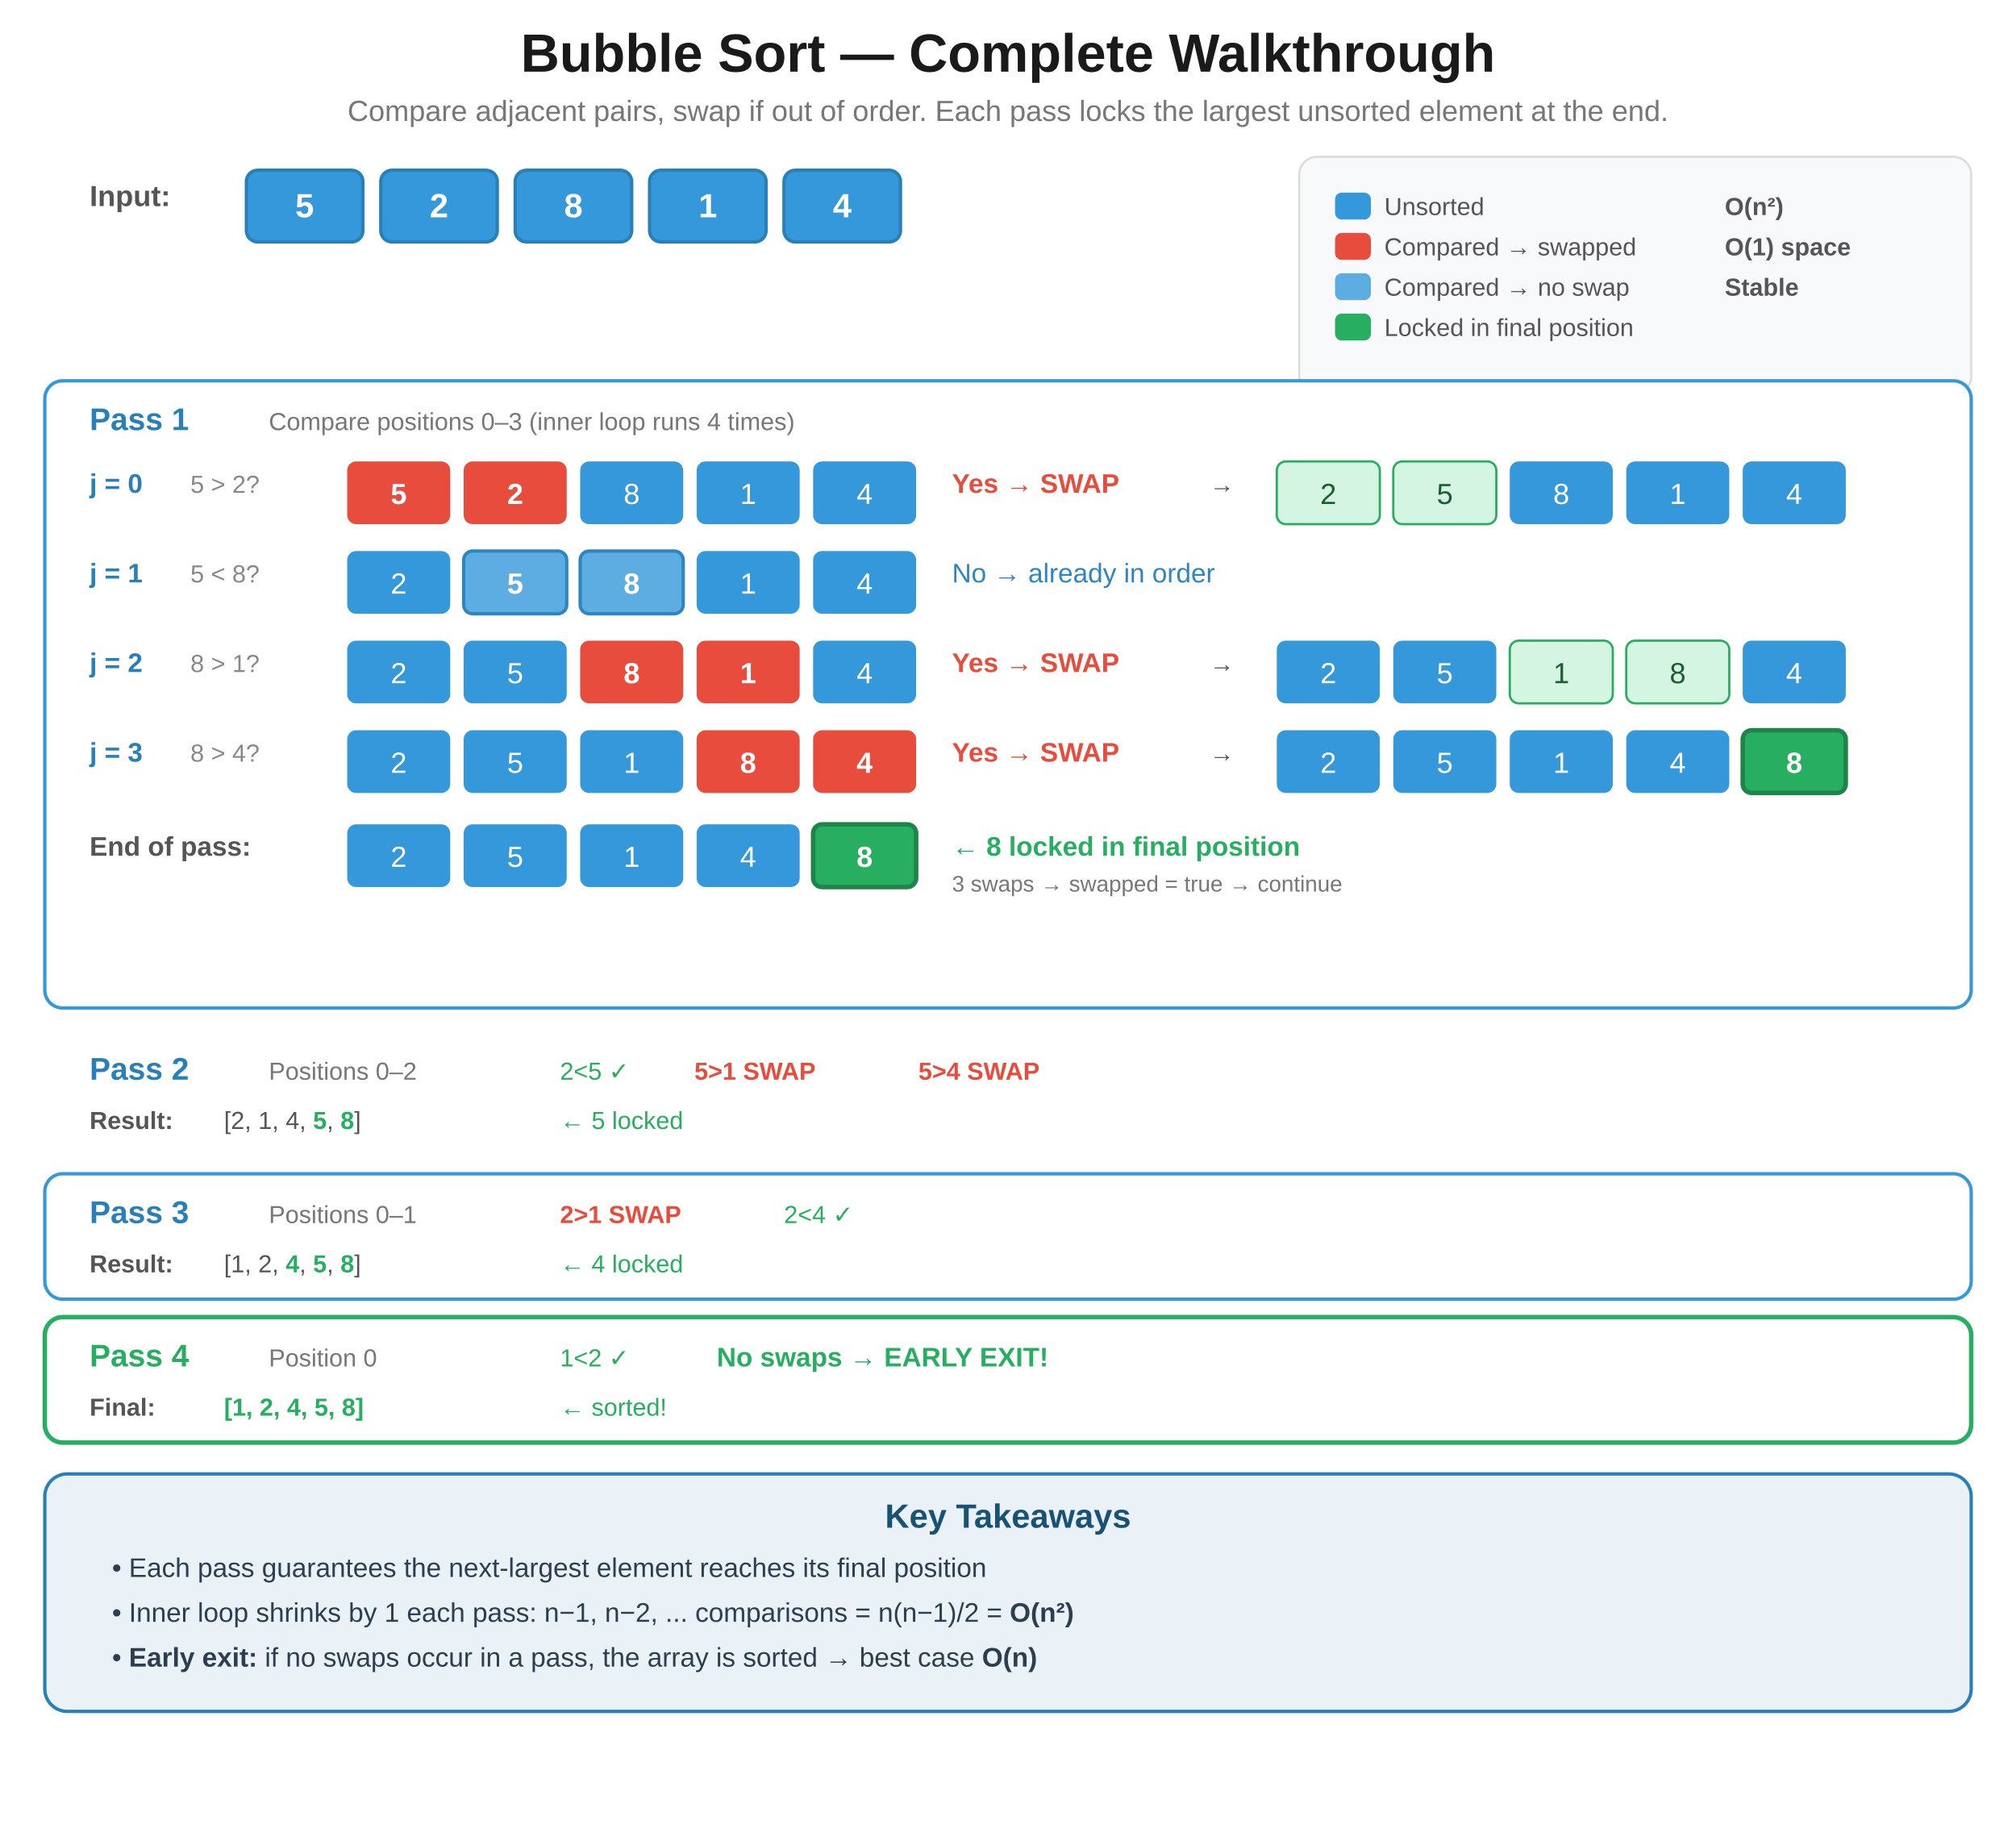
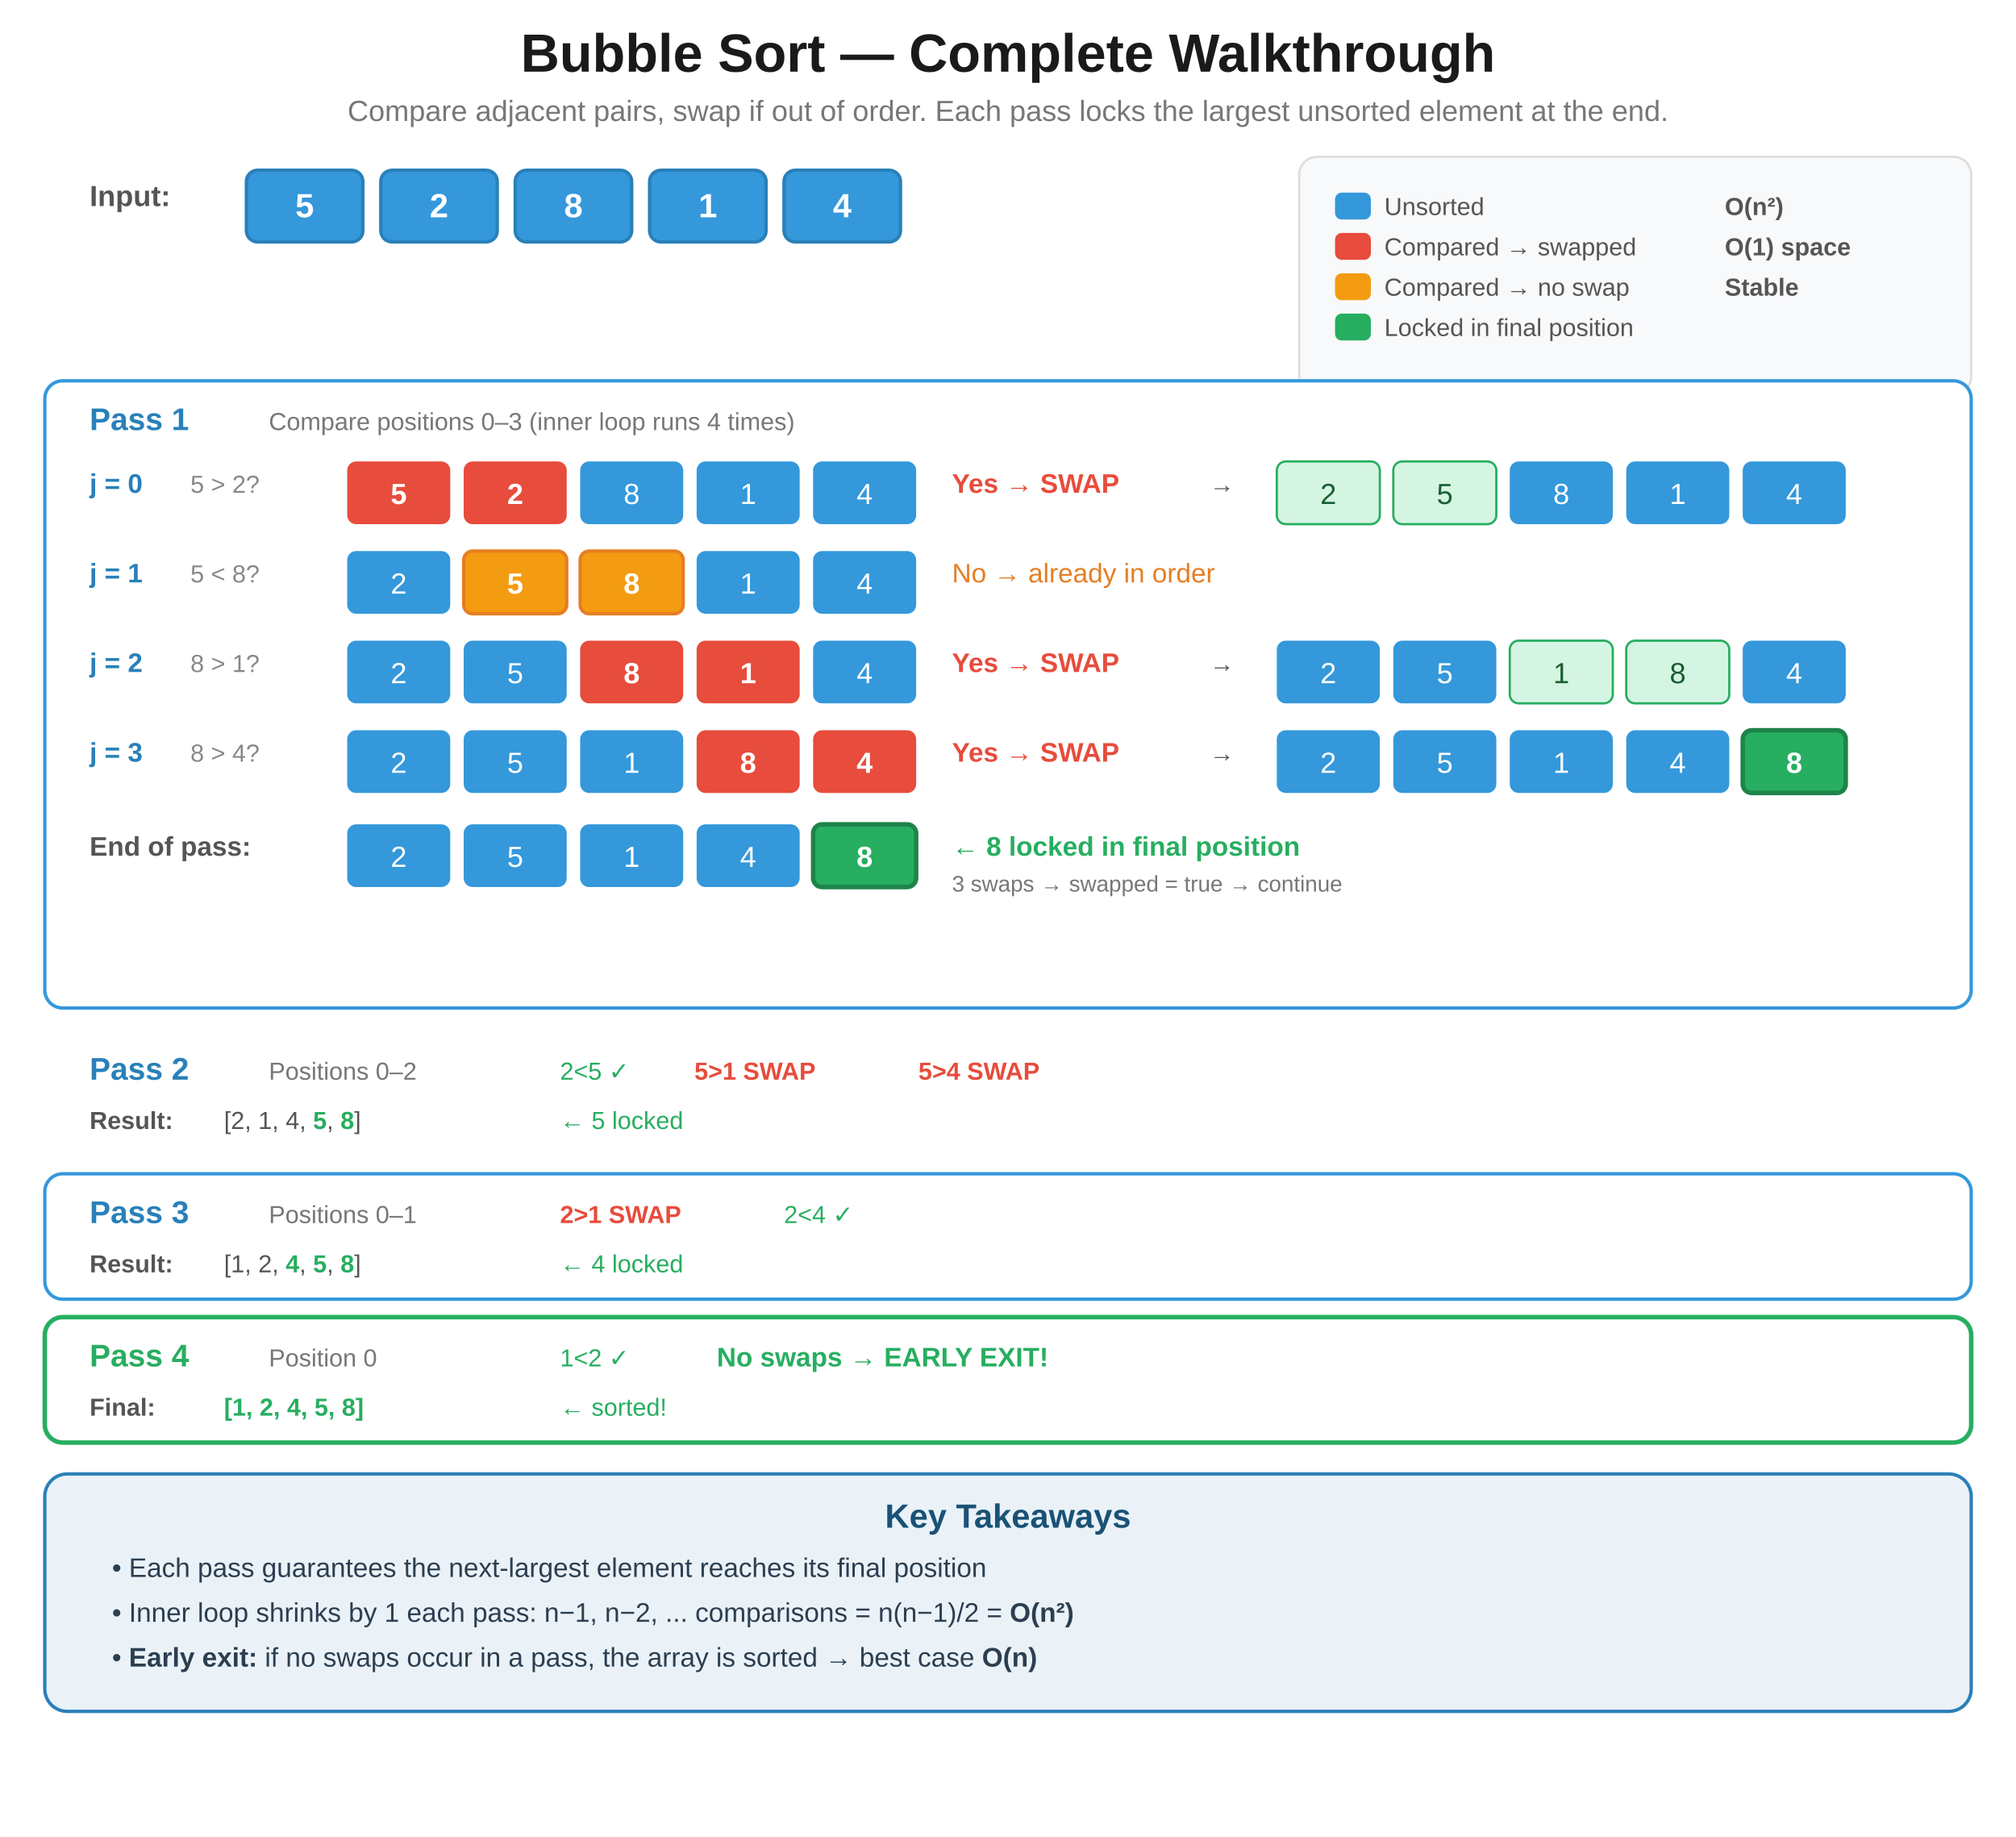
<svg xmlns="http://www.w3.org/2000/svg" viewBox="0 0 900 820" font-family="'Segoe UI', Arial, sans-serif">
  <rect width="100%" height="100%" fill="white" />
  <text x="450" y="32" text-anchor="middle" fill="#1a1a1a" font-size="24" font-weight="bold">Bubble Sort — Complete Walkthrough</text>
  <text x="450" y="54" text-anchor="middle" fill="#777" font-size="13">Compare adjacent pairs, swap if out of order. Each pass locks the largest unsorted element at the end.</text>
  <rect x="580" y="70" width="300" height="106" rx="8" fill="#f8f9fa" stroke="#ddd" stroke-width="1" />
  <rect x="596" y="86" width="16" height="12" rx="3" fill="#3498db" />
  <text x="618" y="96" fill="#555" font-size="11">Unsorted</text>
  <rect x="596" y="104" width="16" height="12" rx="3" fill="#e74c3c" />
  <text x="618" y="114" fill="#555" font-size="11">Compared → swapped</text>
-   <rect x="596" y="122" width="16" height="12" rx="3" fill="#5dade2" />
+   <rect x="596" y="122" width="16" height="12" rx="3" fill="#f39c12" />
  <text x="618" y="132" fill="#555" font-size="11">Compared → no swap</text>
  <rect x="596" y="140" width="16" height="12" rx="3" fill="#27ae60" />
  <text x="618" y="150" fill="#555" font-size="11">Locked in final position</text>
  <text x="770" y="96" fill="#555" font-size="11" font-weight="bold">O(n²)</text>
  <text x="770" y="114" fill="#555" font-size="11" font-weight="bold">O(1) space</text>
  <text x="770" y="132" fill="#555" font-size="11" font-weight="bold">Stable</text>
  <text x="40" y="92" fill="#555" font-size="13" font-weight="bold">Input:</text>
  <rect x="110" y="76" width="52" height="32" rx="5" fill="#3498db" stroke="#2980b9" stroke-width="1.5" />
  <text x="136" y="97" text-anchor="middle" fill="#fff" font-size="15" font-weight="bold">5</text>
  <rect x="170" y="76" width="52" height="32" rx="5" fill="#3498db" stroke="#2980b9" stroke-width="1.5" />
  <text x="196" y="97" text-anchor="middle" fill="#fff" font-size="15" font-weight="bold">2</text>
  <rect x="230" y="76" width="52" height="32" rx="5" fill="#3498db" stroke="#2980b9" stroke-width="1.5" />
  <text x="256" y="97" text-anchor="middle" fill="#fff" font-size="15" font-weight="bold">8</text>
  <rect x="290" y="76" width="52" height="32" rx="5" fill="#3498db" stroke="#2980b9" stroke-width="1.5" />
  <text x="316" y="97" text-anchor="middle" fill="#fff" font-size="15" font-weight="bold">1</text>
  <rect x="350" y="76" width="52" height="32" rx="5" fill="#3498db" stroke="#2980b9" stroke-width="1.5" />
  <text x="376" y="97" text-anchor="middle" fill="#fff" font-size="15" font-weight="bold">4</text>
  <rect x="20" y="170" width="860" height="280" rx="8" fill="#fff" stroke="#3498db" stroke-width="1.5" />
  <text x="40" y="192" fill="#2980b9" font-size="14" font-weight="bold">Pass 1</text>
  <text x="120" y="192" fill="#777" font-size="11">Compare positions 0–3 (inner loop runs 4 times)</text>
  <text x="40" y="220" fill="#2980b9" font-size="12" font-weight="bold">j = 0</text>
  <text x="85" y="220" fill="#888" font-size="11">5 &gt; 2?</text>
  <rect x="155" y="206" width="46" height="28" rx="4" fill="#e74c3c" />
  <text x="178" y="225" text-anchor="middle" fill="#fff" font-size="13" font-weight="bold">5</text>
  <rect x="207" y="206" width="46" height="28" rx="4" fill="#e74c3c" />
  <text x="230" y="225" text-anchor="middle" fill="#fff" font-size="13" font-weight="bold">2</text>
  <rect x="259" y="206" width="46" height="28" rx="4" fill="#3498db" />
  <text x="282" y="225" text-anchor="middle" fill="#fff" font-size="13">8</text>
  <rect x="311" y="206" width="46" height="28" rx="4" fill="#3498db" />
  <text x="334" y="225" text-anchor="middle" fill="#fff" font-size="13">1</text>
  <rect x="363" y="206" width="46" height="28" rx="4" fill="#3498db" />
  <text x="386" y="225" text-anchor="middle" fill="#fff" font-size="13">4</text>
  <text x="425" y="220" fill="#e74c3c" font-size="12" font-weight="bold">Yes → SWAP</text>
  <text x="540" y="220" fill="#555" font-size="11">→</text>
  <rect x="570" y="206" width="46" height="28" rx="4" fill="#d5f5e3" stroke="#27ae60" stroke-width="1" />
  <text x="593" y="225" text-anchor="middle" fill="#1a5e32" font-size="13">2</text>
  <rect x="622" y="206" width="46" height="28" rx="4" fill="#d5f5e3" stroke="#27ae60" stroke-width="1" />
  <text x="645" y="225" text-anchor="middle" fill="#1a5e32" font-size="13">5</text>
  <rect x="674" y="206" width="46" height="28" rx="4" fill="#3498db" />
  <text x="697" y="225" text-anchor="middle" fill="#fff" font-size="13">8</text>
  <rect x="726" y="206" width="46" height="28" rx="4" fill="#3498db" />
  <text x="749" y="225" text-anchor="middle" fill="#fff" font-size="13">1</text>
  <rect x="778" y="206" width="46" height="28" rx="4" fill="#3498db" />
  <text x="801" y="225" text-anchor="middle" fill="#fff" font-size="13">4</text>
  <text x="40" y="260" fill="#2980b9" font-size="12" font-weight="bold">j = 1</text>
  <text x="85" y="260" fill="#888" font-size="11">5 &lt; 8?</text>
  <rect x="155" y="246" width="46" height="28" rx="4" fill="#3498db" />
  <text x="178" y="265" text-anchor="middle" fill="#fff" font-size="13">2</text>
-   <rect x="207" y="246" width="46" height="28" rx="4" fill="#5dade2" stroke="#2e86c1" stroke-width="1.5" />
+   <rect x="207" y="246" width="46" height="28" rx="4" fill="#f39c12" stroke="#e67e22" stroke-width="1.5" />
  <text x="230" y="265" text-anchor="middle" fill="#fff" font-size="13" font-weight="bold">5</text>
-   <rect x="259" y="246" width="46" height="28" rx="4" fill="#5dade2" stroke="#2e86c1" stroke-width="1.5" />
+   <rect x="259" y="246" width="46" height="28" rx="4" fill="#f39c12" stroke="#e67e22" stroke-width="1.5" />
  <text x="282" y="265" text-anchor="middle" fill="#fff" font-size="13" font-weight="bold">8</text>
  <rect x="311" y="246" width="46" height="28" rx="4" fill="#3498db" />
  <text x="334" y="265" text-anchor="middle" fill="#fff" font-size="13">1</text>
  <rect x="363" y="246" width="46" height="28" rx="4" fill="#3498db" />
  <text x="386" y="265" text-anchor="middle" fill="#fff" font-size="13">4</text>
-   <text x="425" y="260" fill="#2e86c1" font-size="12">No → already in order</text>
+   <text x="425" y="260" fill="#e67e22" font-size="12">No → already in order</text>
  <text x="40" y="300" fill="#2980b9" font-size="12" font-weight="bold">j = 2</text>
  <text x="85" y="300" fill="#888" font-size="11">8 &gt; 1?</text>
  <rect x="155" y="286" width="46" height="28" rx="4" fill="#3498db" />
  <text x="178" y="305" text-anchor="middle" fill="#fff" font-size="13">2</text>
  <rect x="207" y="286" width="46" height="28" rx="4" fill="#3498db" />
  <text x="230" y="305" text-anchor="middle" fill="#fff" font-size="13">5</text>
  <rect x="259" y="286" width="46" height="28" rx="4" fill="#e74c3c" />
  <text x="282" y="305" text-anchor="middle" fill="#fff" font-size="13" font-weight="bold">8</text>
  <rect x="311" y="286" width="46" height="28" rx="4" fill="#e74c3c" />
  <text x="334" y="305" text-anchor="middle" fill="#fff" font-size="13" font-weight="bold">1</text>
  <rect x="363" y="286" width="46" height="28" rx="4" fill="#3498db" />
  <text x="386" y="305" text-anchor="middle" fill="#fff" font-size="13">4</text>
  <text x="425" y="300" fill="#e74c3c" font-size="12" font-weight="bold">Yes → SWAP</text>
  <text x="540" y="300" fill="#555" font-size="11">→</text>
  <rect x="570" y="286" width="46" height="28" rx="4" fill="#3498db" />
  <text x="593" y="305" text-anchor="middle" fill="#fff" font-size="13">2</text>
  <rect x="622" y="286" width="46" height="28" rx="4" fill="#3498db" />
  <text x="645" y="305" text-anchor="middle" fill="#fff" font-size="13">5</text>
  <rect x="674" y="286" width="46" height="28" rx="4" fill="#d5f5e3" stroke="#27ae60" stroke-width="1" />
  <text x="697" y="305" text-anchor="middle" fill="#1a5e32" font-size="13">1</text>
  <rect x="726" y="286" width="46" height="28" rx="4" fill="#d5f5e3" stroke="#27ae60" stroke-width="1" />
  <text x="749" y="305" text-anchor="middle" fill="#1a5e32" font-size="13">8</text>
  <rect x="778" y="286" width="46" height="28" rx="4" fill="#3498db" />
  <text x="801" y="305" text-anchor="middle" fill="#fff" font-size="13">4</text>
  <text x="40" y="340" fill="#2980b9" font-size="12" font-weight="bold">j = 3</text>
  <text x="85" y="340" fill="#888" font-size="11">8 &gt; 4?</text>
  <rect x="155" y="326" width="46" height="28" rx="4" fill="#3498db" />
  <text x="178" y="345" text-anchor="middle" fill="#fff" font-size="13">2</text>
  <rect x="207" y="326" width="46" height="28" rx="4" fill="#3498db" />
  <text x="230" y="345" text-anchor="middle" fill="#fff" font-size="13">5</text>
  <rect x="259" y="326" width="46" height="28" rx="4" fill="#3498db" />
  <text x="282" y="345" text-anchor="middle" fill="#fff" font-size="13">1</text>
  <rect x="311" y="326" width="46" height="28" rx="4" fill="#e74c3c" />
  <text x="334" y="345" text-anchor="middle" fill="#fff" font-size="13" font-weight="bold">8</text>
  <rect x="363" y="326" width="46" height="28" rx="4" fill="#e74c3c" />
  <text x="386" y="345" text-anchor="middle" fill="#fff" font-size="13" font-weight="bold">4</text>
  <text x="425" y="340" fill="#e74c3c" font-size="12" font-weight="bold">Yes → SWAP</text>
  <text x="540" y="340" fill="#555" font-size="11">→</text>
  <rect x="570" y="326" width="46" height="28" rx="4" fill="#3498db" />
  <text x="593" y="345" text-anchor="middle" fill="#fff" font-size="13">2</text>
  <rect x="622" y="326" width="46" height="28" rx="4" fill="#3498db" />
  <text x="645" y="345" text-anchor="middle" fill="#fff" font-size="13">5</text>
  <rect x="674" y="326" width="46" height="28" rx="4" fill="#3498db" />
  <text x="697" y="345" text-anchor="middle" fill="#fff" font-size="13">1</text>
  <rect x="726" y="326" width="46" height="28" rx="4" fill="#3498db" />
  <text x="749" y="345" text-anchor="middle" fill="#fff" font-size="13">4</text>
  <rect x="778" y="326" width="46" height="28" rx="4" fill="#27ae60" stroke="#1e8449" stroke-width="2" />
  <text x="801" y="345" text-anchor="middle" fill="#fff" font-size="13" font-weight="bold">8</text>
  <text x="40" y="382" fill="#555" font-size="12" font-weight="bold">End of pass:</text>
  <rect x="155" y="368" width="46" height="28" rx="4" fill="#3498db" />
  <text x="178" y="387" text-anchor="middle" fill="#fff" font-size="13">2</text>
  <rect x="207" y="368" width="46" height="28" rx="4" fill="#3498db" />
  <text x="230" y="387" text-anchor="middle" fill="#fff" font-size="13">5</text>
  <rect x="259" y="368" width="46" height="28" rx="4" fill="#3498db" />
  <text x="282" y="387" text-anchor="middle" fill="#fff" font-size="13">1</text>
  <rect x="311" y="368" width="46" height="28" rx="4" fill="#3498db" />
  <text x="334" y="387" text-anchor="middle" fill="#fff" font-size="13">4</text>
  <rect x="363" y="368" width="46" height="28" rx="4" fill="#27ae60" stroke="#1e8449" stroke-width="2" />
  <text x="386" y="387" text-anchor="middle" fill="#fff" font-size="13" font-weight="bold">8</text>
  <text x="425" y="382" fill="#27ae60" font-size="12" font-weight="bold">← 8 locked in final position</text>
  <text x="425" y="398" fill="#777" font-size="10">3 swaps → swapped = true → continue</text>
  <text x="40" y="482" fill="#2980b9" font-size="14" font-weight="bold">Pass 2</text>
  <text x="120" y="482" fill="#777" font-size="11">Positions 0–2</text>
  <text x="250" y="482" fill="#27ae60" font-size="11">2&lt;5 ✓</text>
  <text x="310" y="482" fill="#e74c3c" font-size="11" font-weight="bold">5&gt;1 SWAP</text>
  <text x="410" y="482" fill="#e74c3c" font-size="11" font-weight="bold">5&gt;4 SWAP</text>
  <text x="40" y="504" fill="#555" font-size="11" font-weight="bold">Result:</text>
  <text x="100" y="504" fill="#555" font-size="11">[2, 1, 4, <tspan fill="#27ae60" font-weight="bold">5</tspan>, <tspan fill="#27ae60" font-weight="bold">8</tspan>]</text>
  <text x="250" y="504" fill="#27ae60" font-size="11">← 5 locked</text>
  <rect x="20" y="524" width="860" height="56" rx="8" fill="#fff" stroke="#3498db" stroke-width="1.5" />
  <text x="40" y="546" fill="#2980b9" font-size="14" font-weight="bold">Pass 3</text>
  <text x="120" y="546" fill="#777" font-size="11">Positions 0–1</text>
  <text x="250" y="546" fill="#e74c3c" font-size="11" font-weight="bold">2&gt;1 SWAP</text>
  <text x="350" y="546" fill="#27ae60" font-size="11">2&lt;4 ✓</text>
  <text x="40" y="568" fill="#555" font-size="11" font-weight="bold">Result:</text>
  <text x="100" y="568" fill="#555" font-size="11">[1, 2, <tspan fill="#27ae60" font-weight="bold">4</tspan>, <tspan fill="#27ae60" font-weight="bold">5</tspan>, <tspan fill="#27ae60" font-weight="bold">8</tspan>]</text>
  <text x="250" y="568" fill="#27ae60" font-size="11">← 4 locked</text>
  <rect x="20" y="588" width="860" height="56" rx="8" fill="#fff" stroke="#27ae60" stroke-width="2" />
  <text x="40" y="610" fill="#27ae60" font-size="14" font-weight="bold">Pass 4</text>
  <text x="120" y="610" fill="#777" font-size="11">Position 0</text>
  <text x="250" y="610" fill="#27ae60" font-size="11">1&lt;2 ✓</text>
  <text x="320" y="610" fill="#27ae60" font-size="12" font-weight="bold">No swaps → EARLY EXIT!</text>
  <text x="40" y="632" fill="#555" font-size="11" font-weight="bold">Final:</text>
  <text x="100" y="632" fill="#27ae60" font-size="11" font-weight="bold">[1, 2, 4, 5, 8]</text>
  <text x="250" y="632" fill="#27ae60" font-size="11">← sorted!</text>
  <rect x="20" y="658" width="860" height="106" rx="10" fill="#eaf2f8" stroke="#2980b9" stroke-width="1.5" />
  <text x="450" y="682" text-anchor="middle" fill="#1a5276" font-size="15" font-weight="bold">Key Takeaways</text>
  <text x="50" y="704" fill="#2c3e50" font-size="12">• Each pass guarantees the next-largest element reaches its final position</text>
  <text x="50" y="724" fill="#2c3e50" font-size="12">• Inner loop shrinks by 1 each pass: n−1, n−2, ... comparisons = n(n−1)/2 = <tspan font-weight="bold">O(n²)</tspan>
  </text>
  <text x="50" y="744" fill="#2c3e50" font-size="12">• <tspan font-weight="bold">Early exit:</tspan> if no swaps occur in a pass, the array is sorted → best case <tspan font-weight="bold">O(n)</tspan>
  </text>
</svg>
